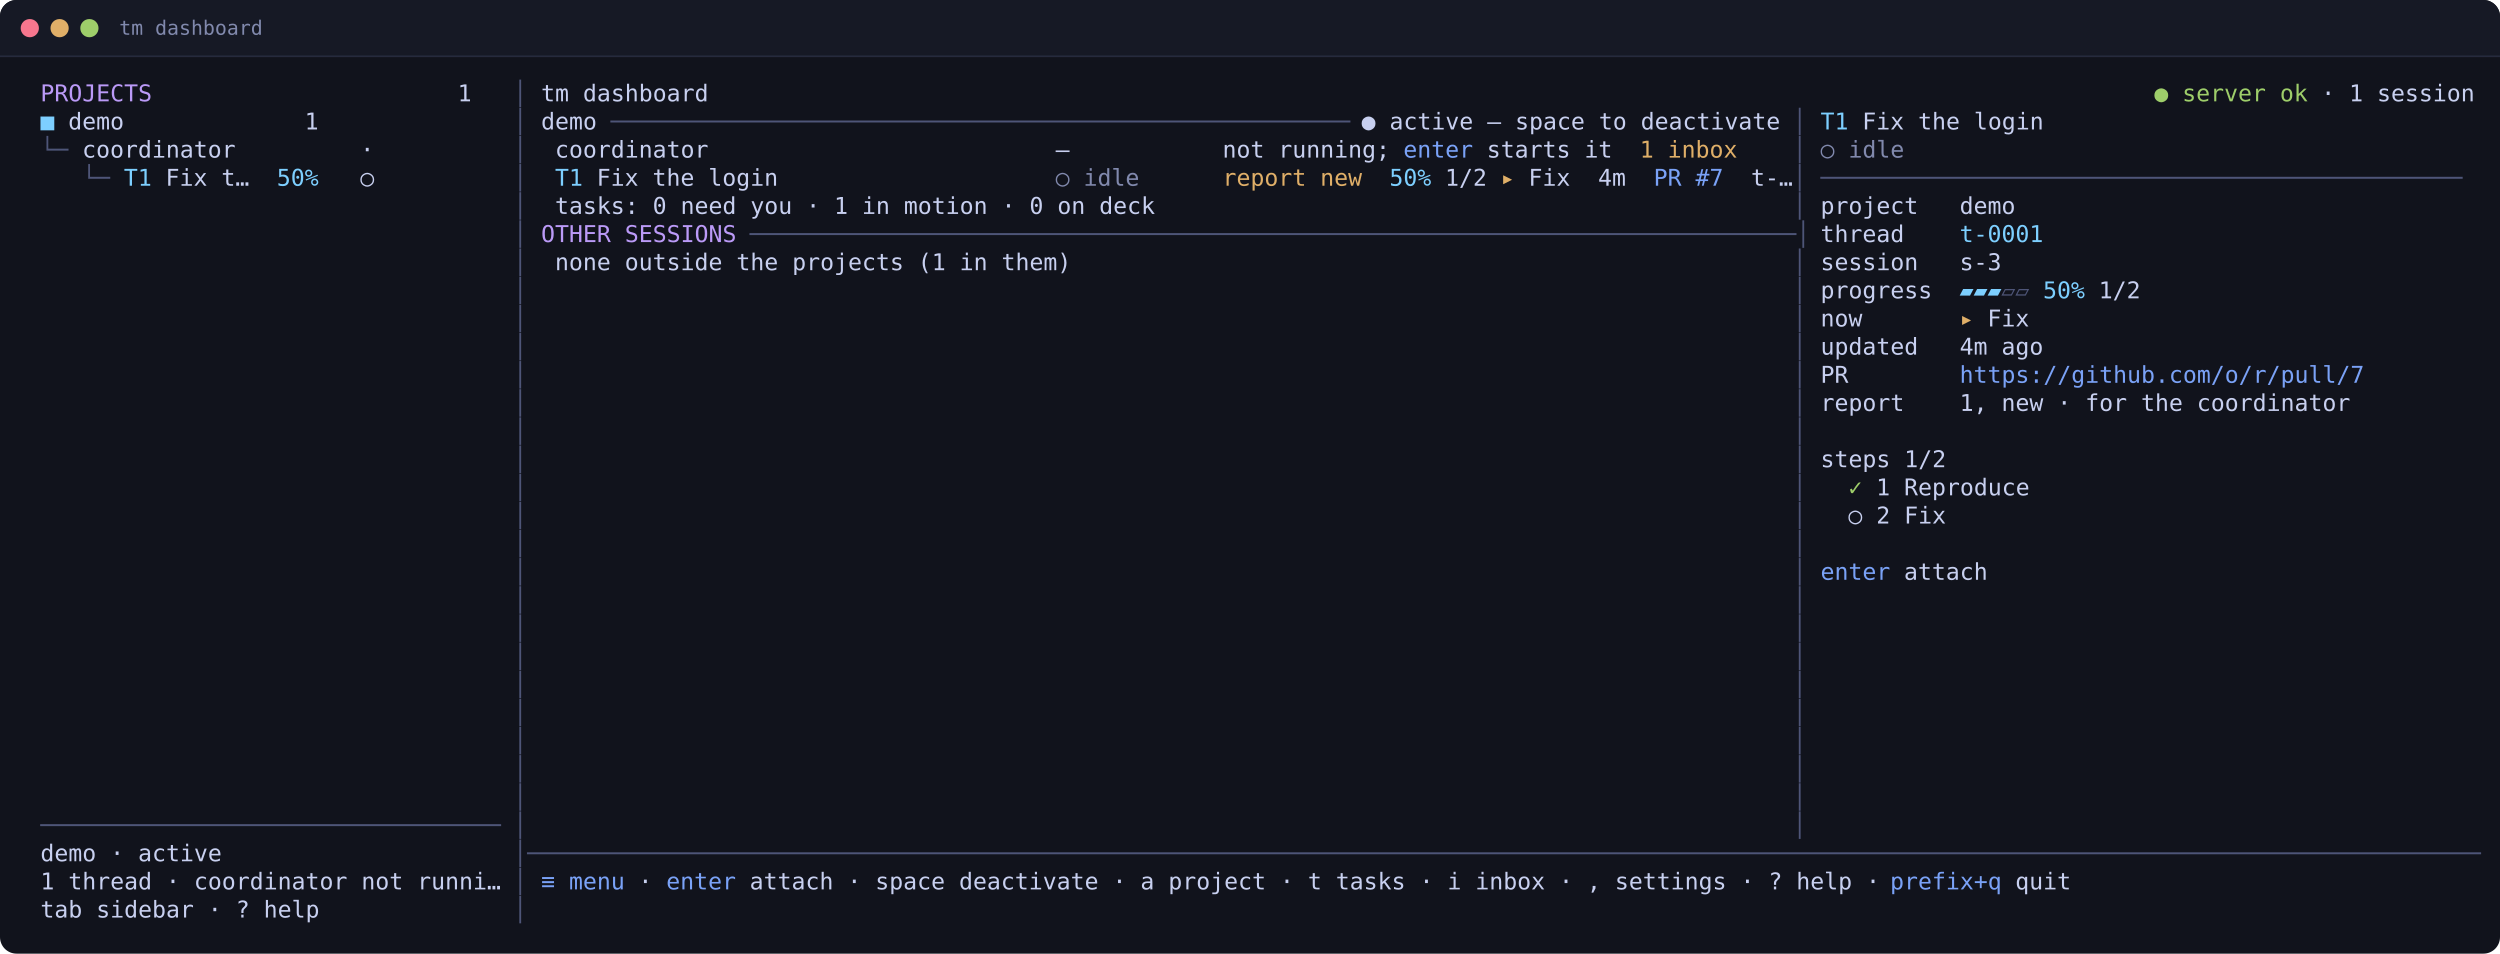
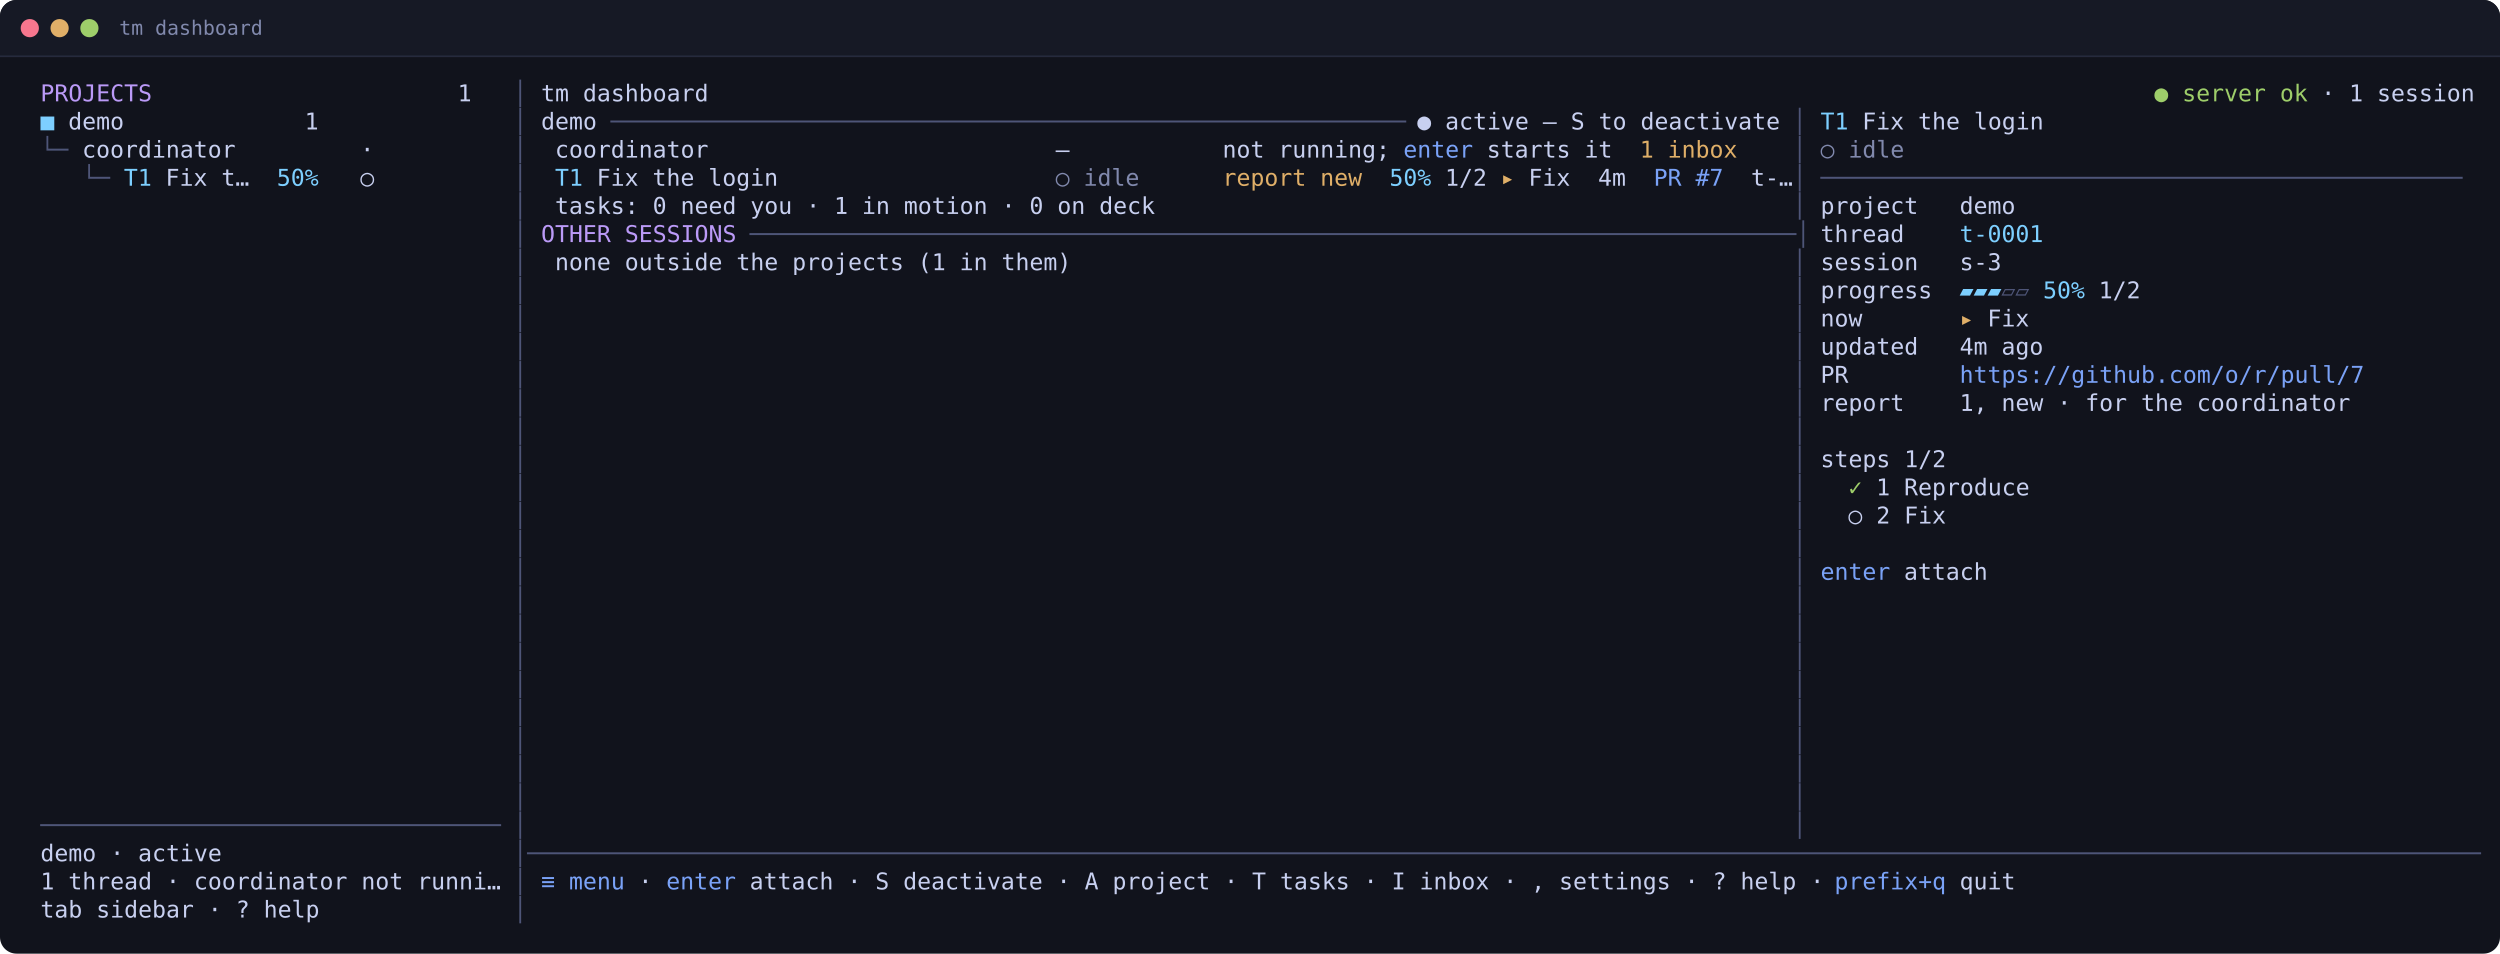
<svg xmlns="http://www.w3.org/2000/svg" width="1510" height="576" viewBox="0 0 1510 576" role="img" aria-labelledby="t">
  <style>text{font:14px ui-monospace,SFMono-Regular,Menlo,Consolas,'DejaVu Sans Mono','Liberation Mono',monospace;white-space:pre}</style>
  <rect width="1510" height="576" rx="10" fill="#11131c" />
  <rect width="1510" height="34" rx="10" fill="#161925" />
  <rect y="24" width="1510" height="10" fill="#161925" />
  <line x1="0" y1="34" x2="1510" y2="34" stroke="#262a3d" />
  <circle cx="18" cy="17" r="5.5" fill="#f7768e" />
  <circle cx="36" cy="17" r="5.5" fill="#e0af68" />
  <circle cx="54" cy="17" r="5.5" fill="#9ece6a" />
  <text x="72" y="21" fill="#8189ad" style="font-size:12px">tm dashboard</text>
  <text x="24.4" y="61.2" fill="#bb9af7" font-weight="700" textLength="67.2" lengthAdjust="spacingAndGlyphs">PROJECTS</text>
  <text x="276.4" y="61.2" fill="#c8d0f0">1</text>
  <text x="310.0" y="61.2" fill="#4e5578">│</text>
  <text x="326.8" y="61.2" fill="#c8d0f0" font-weight="700" textLength="100.8" lengthAdjust="spacingAndGlyphs">tm dashboard</text>
  <text x="1301.2" y="61.2" fill="#9ece6a" textLength="92.4" lengthAdjust="spacingAndGlyphs">● server ok</text>
  <text x="1402.0" y="61.2" fill="#c8d0f0" textLength="92.4" lengthAdjust="spacingAndGlyphs">· 1 session</text>
  <text x="24.4" y="78.2" fill="#7dcfff">■</text>
  <text x="41.2" y="78.2" fill="#c8d0f0" textLength="33.6" lengthAdjust="spacingAndGlyphs">demo</text>
  <text x="184.0" y="78.2" fill="#c8d0f0">1</text>
  <text x="310.0" y="78.2" fill="#4e5578">│</text>
  <text x="326.8" y="78.2" fill="#c8d0f0" textLength="33.6" lengthAdjust="spacingAndGlyphs">demo</text>
-   <text x="368.8" y="78.2" fill="#4e5578" textLength="445.2" lengthAdjust="spacingAndGlyphs">─────────────────────────────────────────────────────</text>
-   <text x="822.4" y="78.2" fill="#c8d0f0" textLength="252.0" lengthAdjust="spacingAndGlyphs">● active — space to deactivate</text>
+   <text x="368.8" y="78.2" fill="#4e5578" textLength="478.8" lengthAdjust="spacingAndGlyphs">─────────────────────────────────────────────────────────</text>
+   <text x="856.0" y="78.2" fill="#c8d0f0" textLength="218.4" lengthAdjust="spacingAndGlyphs">● active — S to deactivate</text>
  <text x="1082.8" y="78.2" fill="#4e5578">│</text>
  <text x="1099.6" y="78.2" fill="#7dcfff" font-weight="700" textLength="16.8" lengthAdjust="spacingAndGlyphs">T1</text>
  <text x="1124.8" y="78.2" fill="#c8d0f0" textLength="109.2" lengthAdjust="spacingAndGlyphs">Fix the login</text>
  <text x="24.4" y="95.2" fill="#4e5578" textLength="16.8" lengthAdjust="spacingAndGlyphs">└─</text>
  <text x="49.6" y="95.2" fill="#c8d0f0" textLength="92.4" lengthAdjust="spacingAndGlyphs">coordinator</text>
  <text x="217.6" y="95.2" fill="#c8d0f0">·</text>
  <text x="310.0" y="95.2" fill="#4e5578">│</text>
  <text x="335.2" y="95.2" fill="#c8d0f0" textLength="92.4" lengthAdjust="spacingAndGlyphs">coordinator</text>
  <text x="637.6" y="95.2" fill="#c8d0f0">—</text>
  <text x="738.4" y="95.2" fill="#c8d0f0" textLength="100.8" lengthAdjust="spacingAndGlyphs">not running;</text>
  <text x="847.6" y="95.2" fill="#7aa2f7" textLength="42.0" lengthAdjust="spacingAndGlyphs">enter</text>
  <text x="898.0" y="95.2" fill="#c8d0f0" textLength="75.6" lengthAdjust="spacingAndGlyphs">starts it</text>
  <text x="990.4" y="95.2" fill="#e0af68" textLength="58.8" lengthAdjust="spacingAndGlyphs">1 inbox</text>
  <text x="1082.8" y="95.2" fill="#4e5578">│</text>
  <text x="1099.6" y="95.2" fill="#8189ad" textLength="50.4" lengthAdjust="spacingAndGlyphs">○ idle</text>
  <text x="49.6" y="112.2" fill="#4e5578" textLength="16.8" lengthAdjust="spacingAndGlyphs">└─</text>
  <text x="74.8" y="112.2" fill="#7dcfff" font-weight="700" textLength="16.8" lengthAdjust="spacingAndGlyphs">T1</text>
  <text x="100.0" y="112.2" fill="#c8d0f0" textLength="50.4" lengthAdjust="spacingAndGlyphs">Fix t…</text>
  <text x="167.2" y="112.2" fill="#7dcfff" textLength="25.2" lengthAdjust="spacingAndGlyphs">50%</text>
  <text x="217.6" y="112.2" fill="#c8d0f0">○</text>
  <text x="310.0" y="112.2" fill="#4e5578">│</text>
  <text x="335.2" y="112.2" fill="#7dcfff" font-weight="700" textLength="16.8" lengthAdjust="spacingAndGlyphs">T1</text>
  <text x="360.4" y="112.2" fill="#c8d0f0" textLength="109.2" lengthAdjust="spacingAndGlyphs">Fix the login</text>
  <text x="637.6" y="112.2" fill="#8189ad" textLength="50.4" lengthAdjust="spacingAndGlyphs">○ idle</text>
  <text x="738.4" y="112.2" fill="#e0af68" textLength="84.0" lengthAdjust="spacingAndGlyphs">report new</text>
  <text x="839.2" y="112.2" fill="#7dcfff" textLength="25.2" lengthAdjust="spacingAndGlyphs">50%</text>
  <text x="872.8" y="112.2" fill="#c8d0f0" textLength="25.2" lengthAdjust="spacingAndGlyphs">1/2</text>
  <text x="906.4" y="112.2" fill="#e0af68">▸</text>
  <text x="923.2" y="112.2" fill="#c8d0f0" textLength="25.2" lengthAdjust="spacingAndGlyphs">Fix</text>
  <text x="965.2" y="112.2" fill="#c8d0f0" textLength="16.8" lengthAdjust="spacingAndGlyphs">4m</text>
  <text x="998.8" y="112.2" fill="#7aa2f7" textLength="42.0" lengthAdjust="spacingAndGlyphs">PR #7</text>
  <text x="1057.6" y="112.2" fill="#c8d0f0" textLength="25.2" lengthAdjust="spacingAndGlyphs">t-…</text>
  <text x="1082.8" y="112.2" fill="#4e5578">│</text>
  <text x="1099.6" y="112.2" fill="#4e5578" textLength="386.4" lengthAdjust="spacingAndGlyphs">──────────────────────────────────────────────</text>
  <text x="310.0" y="129.2" fill="#4e5578">│</text>
  <text x="335.2" y="129.2" fill="#c8d0f0" textLength="361.2" lengthAdjust="spacingAndGlyphs">tasks: 0 need you · 1 in motion · 0 on deck</text>
  <text x="1082.8" y="129.2" fill="#4e5578">│</text>
  <text x="1099.6" y="129.2" fill="#c8d0f0" textLength="58.8" lengthAdjust="spacingAndGlyphs">project</text>
  <text x="1183.6" y="129.2" fill="#c8d0f0" textLength="33.6" lengthAdjust="spacingAndGlyphs">demo</text>
  <text x="310.0" y="146.2" fill="#4e5578">│</text>
  <text x="326.8" y="146.2" fill="#bb9af7" font-weight="700" textLength="117.6" lengthAdjust="spacingAndGlyphs">OTHER SESSIONS</text>
  <text x="452.8" y="146.2" fill="#4e5578" textLength="638.4" lengthAdjust="spacingAndGlyphs">───────────────────────────────────────────────────────────────────────────│</text>
  <text x="1099.6" y="146.2" fill="#c8d0f0" textLength="50.4" lengthAdjust="spacingAndGlyphs">thread</text>
  <text x="1183.6" y="146.2" fill="#7dcfff" font-weight="700" textLength="50.4" lengthAdjust="spacingAndGlyphs">t-0001</text>
  <text x="310.0" y="163.2" fill="#4e5578">│</text>
  <text x="335.2" y="163.2" fill="#c8d0f0" textLength="310.8" lengthAdjust="spacingAndGlyphs">none outside the projects (1 in them)</text>
  <text x="1082.8" y="163.2" fill="#4e5578">│</text>
  <text x="1099.6" y="163.2" fill="#c8d0f0" textLength="58.8" lengthAdjust="spacingAndGlyphs">session</text>
  <text x="1183.6" y="163.2" fill="#c8d0f0" textLength="25.2" lengthAdjust="spacingAndGlyphs">s-3</text>
  <text x="310.0" y="180.2" fill="#4e5578">│</text>
  <text x="1082.8" y="180.2" fill="#4e5578">│</text>
  <text x="1099.6" y="180.2" fill="#c8d0f0" textLength="67.2" lengthAdjust="spacingAndGlyphs">progress</text>
  <text x="1183.6" y="180.2" fill="#7dcfff" textLength="25.2" lengthAdjust="spacingAndGlyphs">▰▰▰</text>
  <text x="1208.8" y="180.2" fill="#4e5578" textLength="16.8" lengthAdjust="spacingAndGlyphs">▱▱</text>
  <text x="1234.0" y="180.2" fill="#7dcfff" textLength="25.2" lengthAdjust="spacingAndGlyphs">50%</text>
  <text x="1267.6" y="180.2" fill="#c8d0f0" textLength="25.2" lengthAdjust="spacingAndGlyphs">1/2</text>
  <text x="310.0" y="197.2" fill="#4e5578">│</text>
  <text x="1082.8" y="197.2" fill="#4e5578">│</text>
  <text x="1099.6" y="197.2" fill="#c8d0f0" textLength="25.2" lengthAdjust="spacingAndGlyphs">now</text>
  <text x="1183.6" y="197.2" fill="#e0af68">▸</text>
  <text x="1200.4" y="197.2" fill="#c8d0f0" textLength="25.2" lengthAdjust="spacingAndGlyphs">Fix</text>
  <text x="310.0" y="214.2" fill="#4e5578">│</text>
  <text x="1082.8" y="214.2" fill="#4e5578">│</text>
  <text x="1099.6" y="214.2" fill="#c8d0f0" textLength="58.8" lengthAdjust="spacingAndGlyphs">updated</text>
  <text x="1183.6" y="214.2" fill="#c8d0f0" textLength="50.4" lengthAdjust="spacingAndGlyphs">4m ago</text>
  <text x="310.0" y="231.2" fill="#4e5578">│</text>
  <text x="1082.8" y="231.2" fill="#4e5578">│</text>
  <text x="1099.6" y="231.2" fill="#c8d0f0" textLength="16.8" lengthAdjust="spacingAndGlyphs">PR</text>
  <text x="1183.6" y="231.2" fill="#7aa2f7" textLength="243.6" lengthAdjust="spacingAndGlyphs">https://github.com/o/r/pull/7</text>
  <text x="310.0" y="248.2" fill="#4e5578">│</text>
  <text x="1082.8" y="248.2" fill="#4e5578">│</text>
  <text x="1099.6" y="248.2" fill="#c8d0f0" textLength="50.4" lengthAdjust="spacingAndGlyphs">report</text>
  <text x="1183.6" y="248.2" fill="#c8d0f0" textLength="235.2" lengthAdjust="spacingAndGlyphs">1, new · for the coordinator</text>
  <text x="310.0" y="265.2" fill="#4e5578">│</text>
  <text x="1082.8" y="265.2" fill="#4e5578">│</text>
  <text x="310.0" y="282.2" fill="#4e5578">│</text>
  <text x="1082.8" y="282.2" fill="#4e5578">│</text>
  <text x="1099.6" y="282.2" fill="#c8d0f0" textLength="75.6" lengthAdjust="spacingAndGlyphs">steps 1/2</text>
  <text x="310.0" y="299.2" fill="#4e5578">│</text>
  <text x="1082.8" y="299.2" fill="#4e5578">│</text>
  <text x="1116.4" y="299.2" fill="#9ece6a">✓</text>
  <text x="1133.2" y="299.2" fill="#c8d0f0" textLength="92.4" lengthAdjust="spacingAndGlyphs">1 Reproduce</text>
  <text x="310.0" y="316.2" fill="#4e5578">│</text>
  <text x="1082.8" y="316.2" fill="#4e5578">│</text>
  <text x="1116.4" y="316.2" fill="#c8d0f0" textLength="58.8" lengthAdjust="spacingAndGlyphs">○ 2 Fix</text>
  <text x="310.0" y="333.2" fill="#4e5578">│</text>
  <text x="1082.8" y="333.2" fill="#4e5578">│</text>
  <text x="310.0" y="350.2" fill="#4e5578">│</text>
  <text x="1082.8" y="350.2" fill="#4e5578">│</text>
  <text x="1099.6" y="350.2" fill="#7aa2f7" textLength="42.0" lengthAdjust="spacingAndGlyphs">enter</text>
  <text x="1150.0" y="350.2" fill="#c8d0f0" textLength="50.4" lengthAdjust="spacingAndGlyphs">attach</text>
  <text x="310.0" y="367.2" fill="#4e5578">│</text>
  <text x="1082.8" y="367.2" fill="#4e5578">│</text>
  <text x="310.0" y="384.2" fill="#4e5578">│</text>
  <text x="1082.8" y="384.2" fill="#4e5578">│</text>
  <text x="310.0" y="401.2" fill="#4e5578">│</text>
  <text x="1082.8" y="401.2" fill="#4e5578">│</text>
  <text x="310.0" y="418.2" fill="#4e5578">│</text>
  <text x="1082.8" y="418.2" fill="#4e5578">│</text>
  <text x="310.0" y="435.2" fill="#4e5578">│</text>
  <text x="1082.8" y="435.2" fill="#4e5578">│</text>
  <text x="310.0" y="452.2" fill="#4e5578">│</text>
  <text x="1082.8" y="452.2" fill="#4e5578">│</text>
  <text x="310.0" y="469.2" fill="#4e5578">│</text>
  <text x="1082.8" y="469.2" fill="#4e5578">│</text>
  <text x="310.0" y="486.2" fill="#4e5578">│</text>
  <text x="1082.8" y="486.2" fill="#4e5578">│</text>
  <text x="24.4" y="503.2" fill="#4e5578" textLength="277.2" lengthAdjust="spacingAndGlyphs">─────────────────────────────────</text>
  <text x="310.0" y="503.2" fill="#4e5578">│</text>
  <text x="1082.8" y="503.2" fill="#4e5578">│</text>
  <text x="24.4" y="520.2" fill="#c8d0f0" textLength="109.2" lengthAdjust="spacingAndGlyphs">demo · active</text>
  <text x="310.0" y="520.2" fill="#4e5578" textLength="1184.4" lengthAdjust="spacingAndGlyphs">│────────────────────────────────────────────────────────────────────────────────────────────────────────────────────────────────────────────</text>
  <text x="24.4" y="537.2" fill="#c8d0f0" textLength="277.2" lengthAdjust="spacingAndGlyphs">1 thread · coordinator not runni…</text>
  <text x="310.0" y="537.2" fill="#4e5578">│</text>
  <text x="326.8" y="537.2" fill="#7aa2f7" textLength="50.4" lengthAdjust="spacingAndGlyphs">≡ menu</text>
  <text x="385.6" y="537.2" fill="#c8d0f0">·</text>
  <text x="402.4" y="537.2" fill="#7aa2f7" textLength="42.0" lengthAdjust="spacingAndGlyphs">enter</text>
-   <text x="452.8" y="537.2" fill="#c8d0f0" textLength="680.4" lengthAdjust="spacingAndGlyphs">attach · space deactivate · a project · t tasks · i inbox · , settings · ? help ·</text>
-   <text x="1141.6" y="537.2" fill="#7aa2f7" textLength="67.2" lengthAdjust="spacingAndGlyphs">prefix+q</text>
-   <text x="1217.2" y="537.2" fill="#c8d0f0" textLength="33.6" lengthAdjust="spacingAndGlyphs">quit</text>
+   <text x="452.8" y="537.2" fill="#c8d0f0" textLength="646.8" lengthAdjust="spacingAndGlyphs">attach · S deactivate · A project · T tasks · I inbox · , settings · ? help ·</text>
+   <text x="1108.0" y="537.2" fill="#7aa2f7" textLength="67.2" lengthAdjust="spacingAndGlyphs">prefix+q</text>
+   <text x="1183.6" y="537.2" fill="#c8d0f0" textLength="33.6" lengthAdjust="spacingAndGlyphs">quit</text>
  <text x="24.4" y="554.2" fill="#c8d0f0" textLength="168.0" lengthAdjust="spacingAndGlyphs">tab sidebar · ? help</text>
  <text x="310.0" y="554.2" fill="#4e5578">│</text>
</svg>
